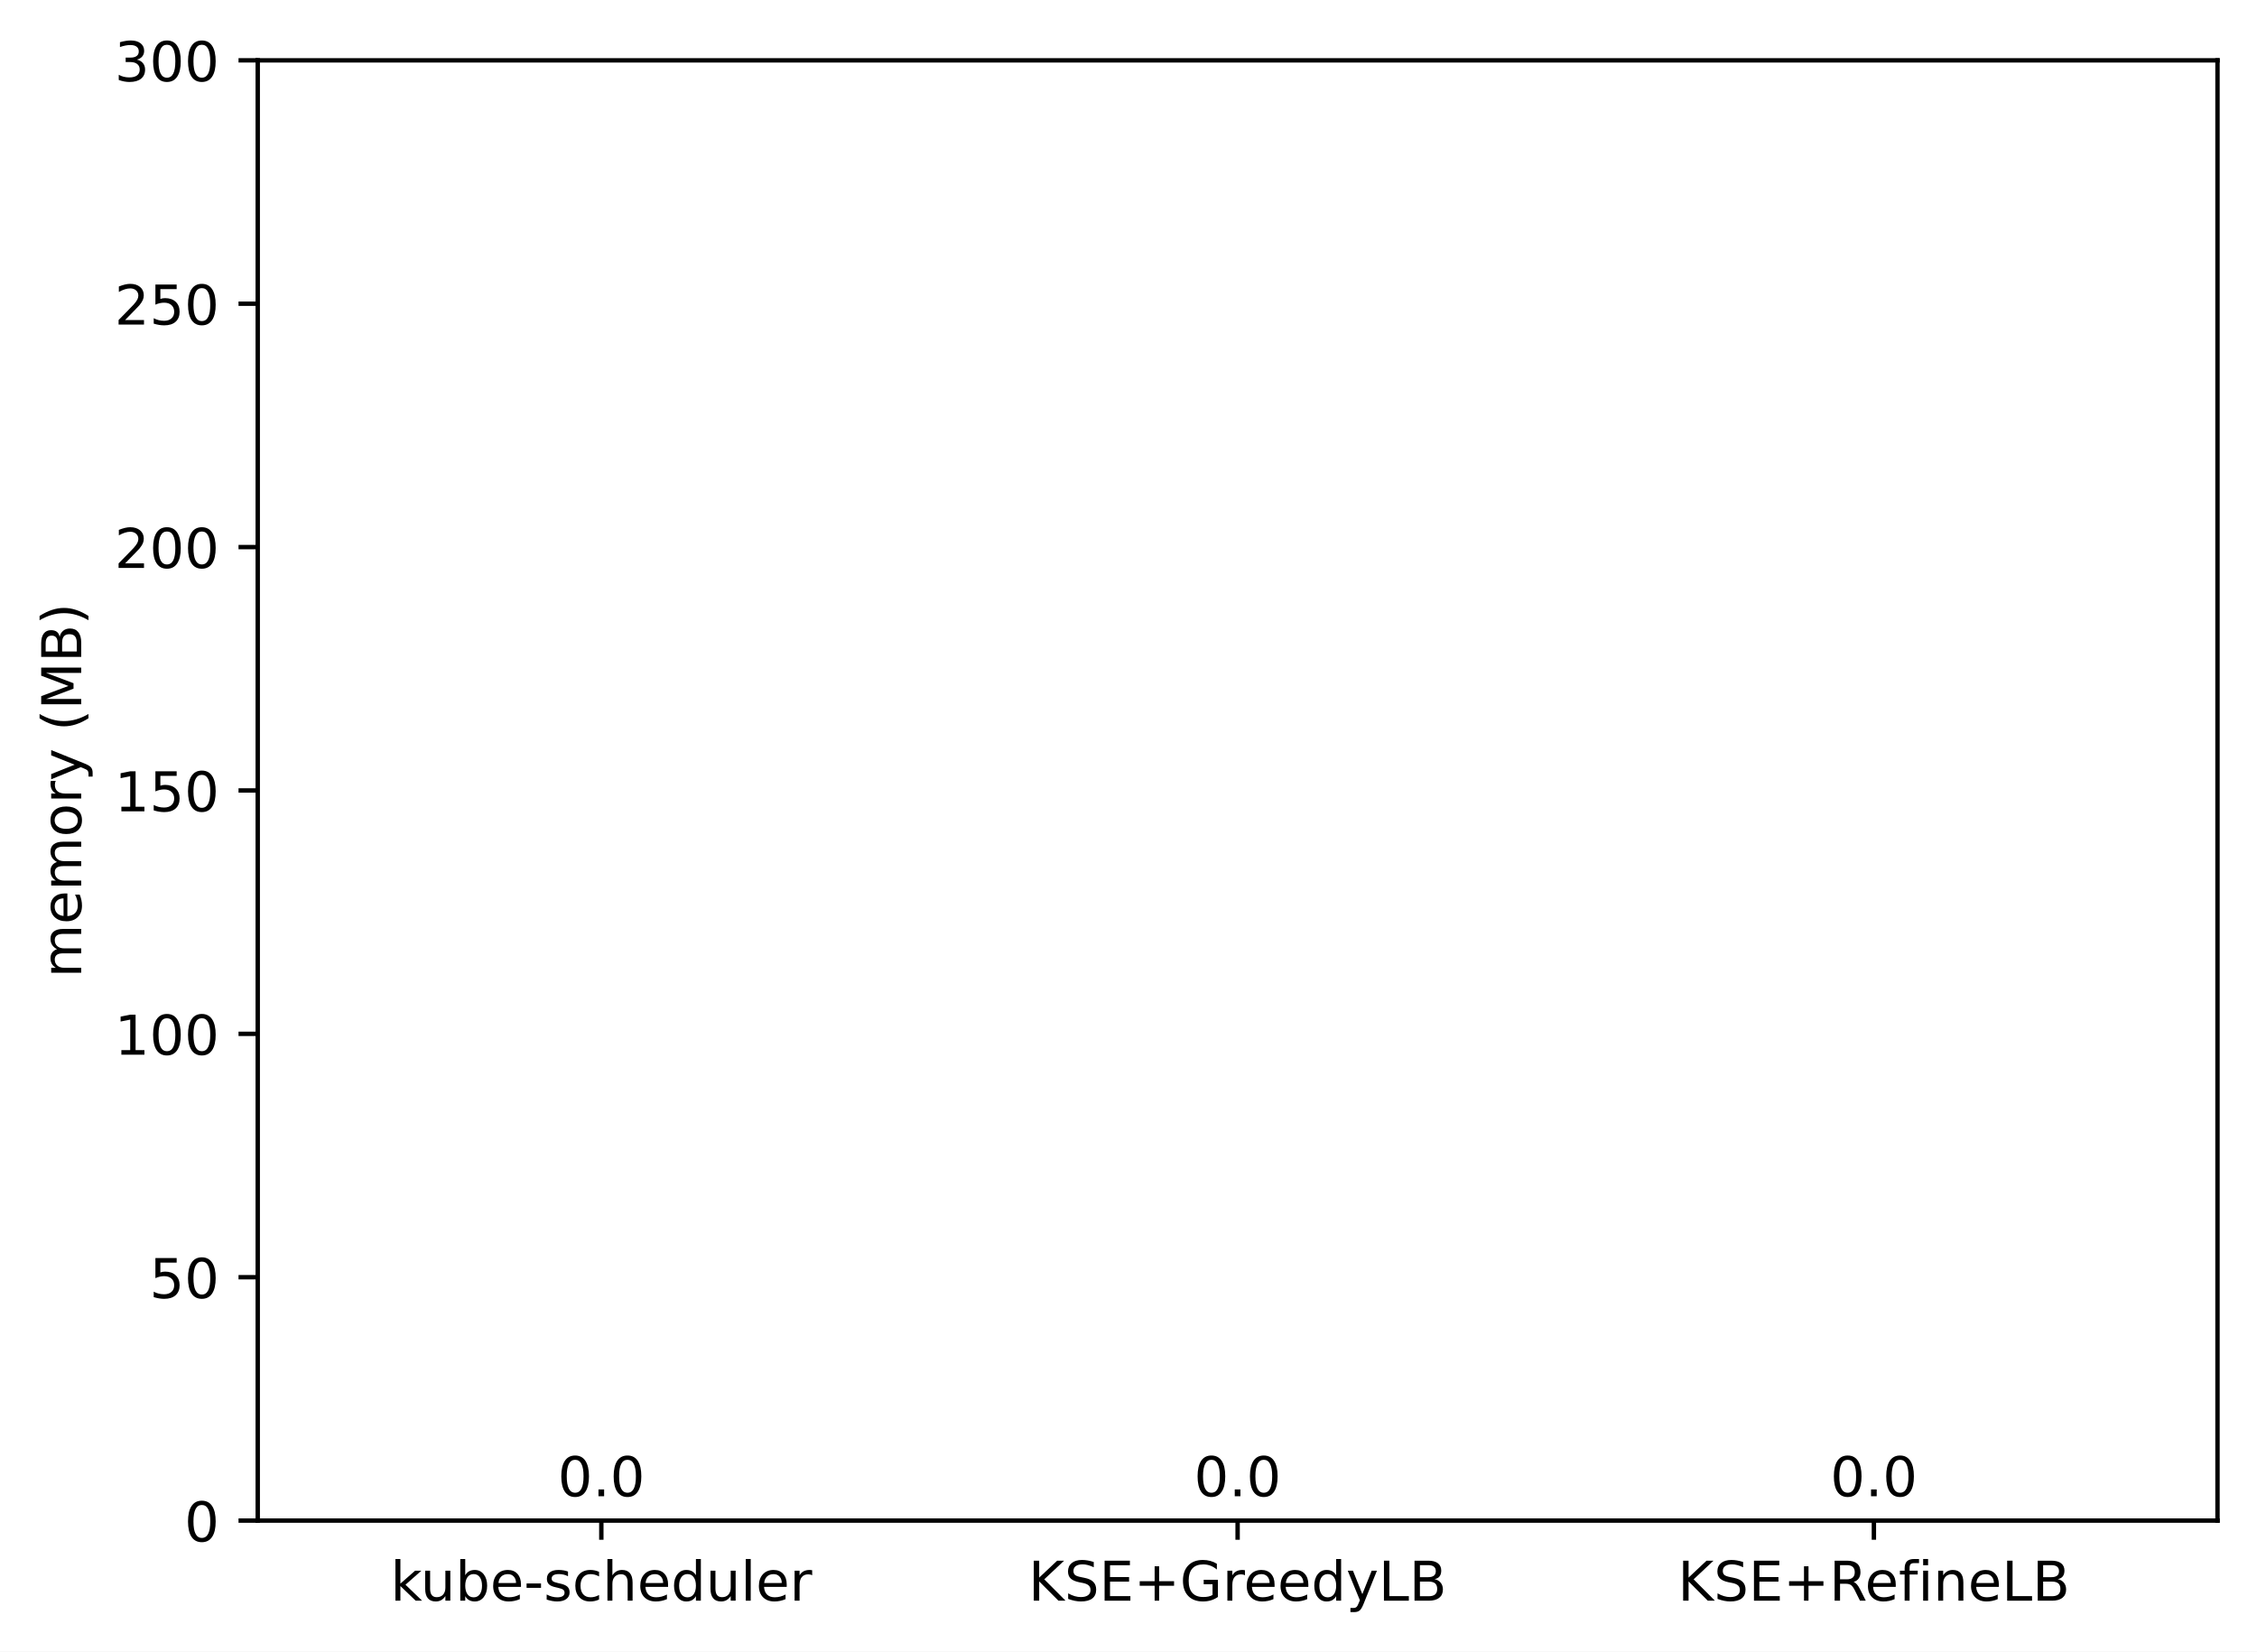
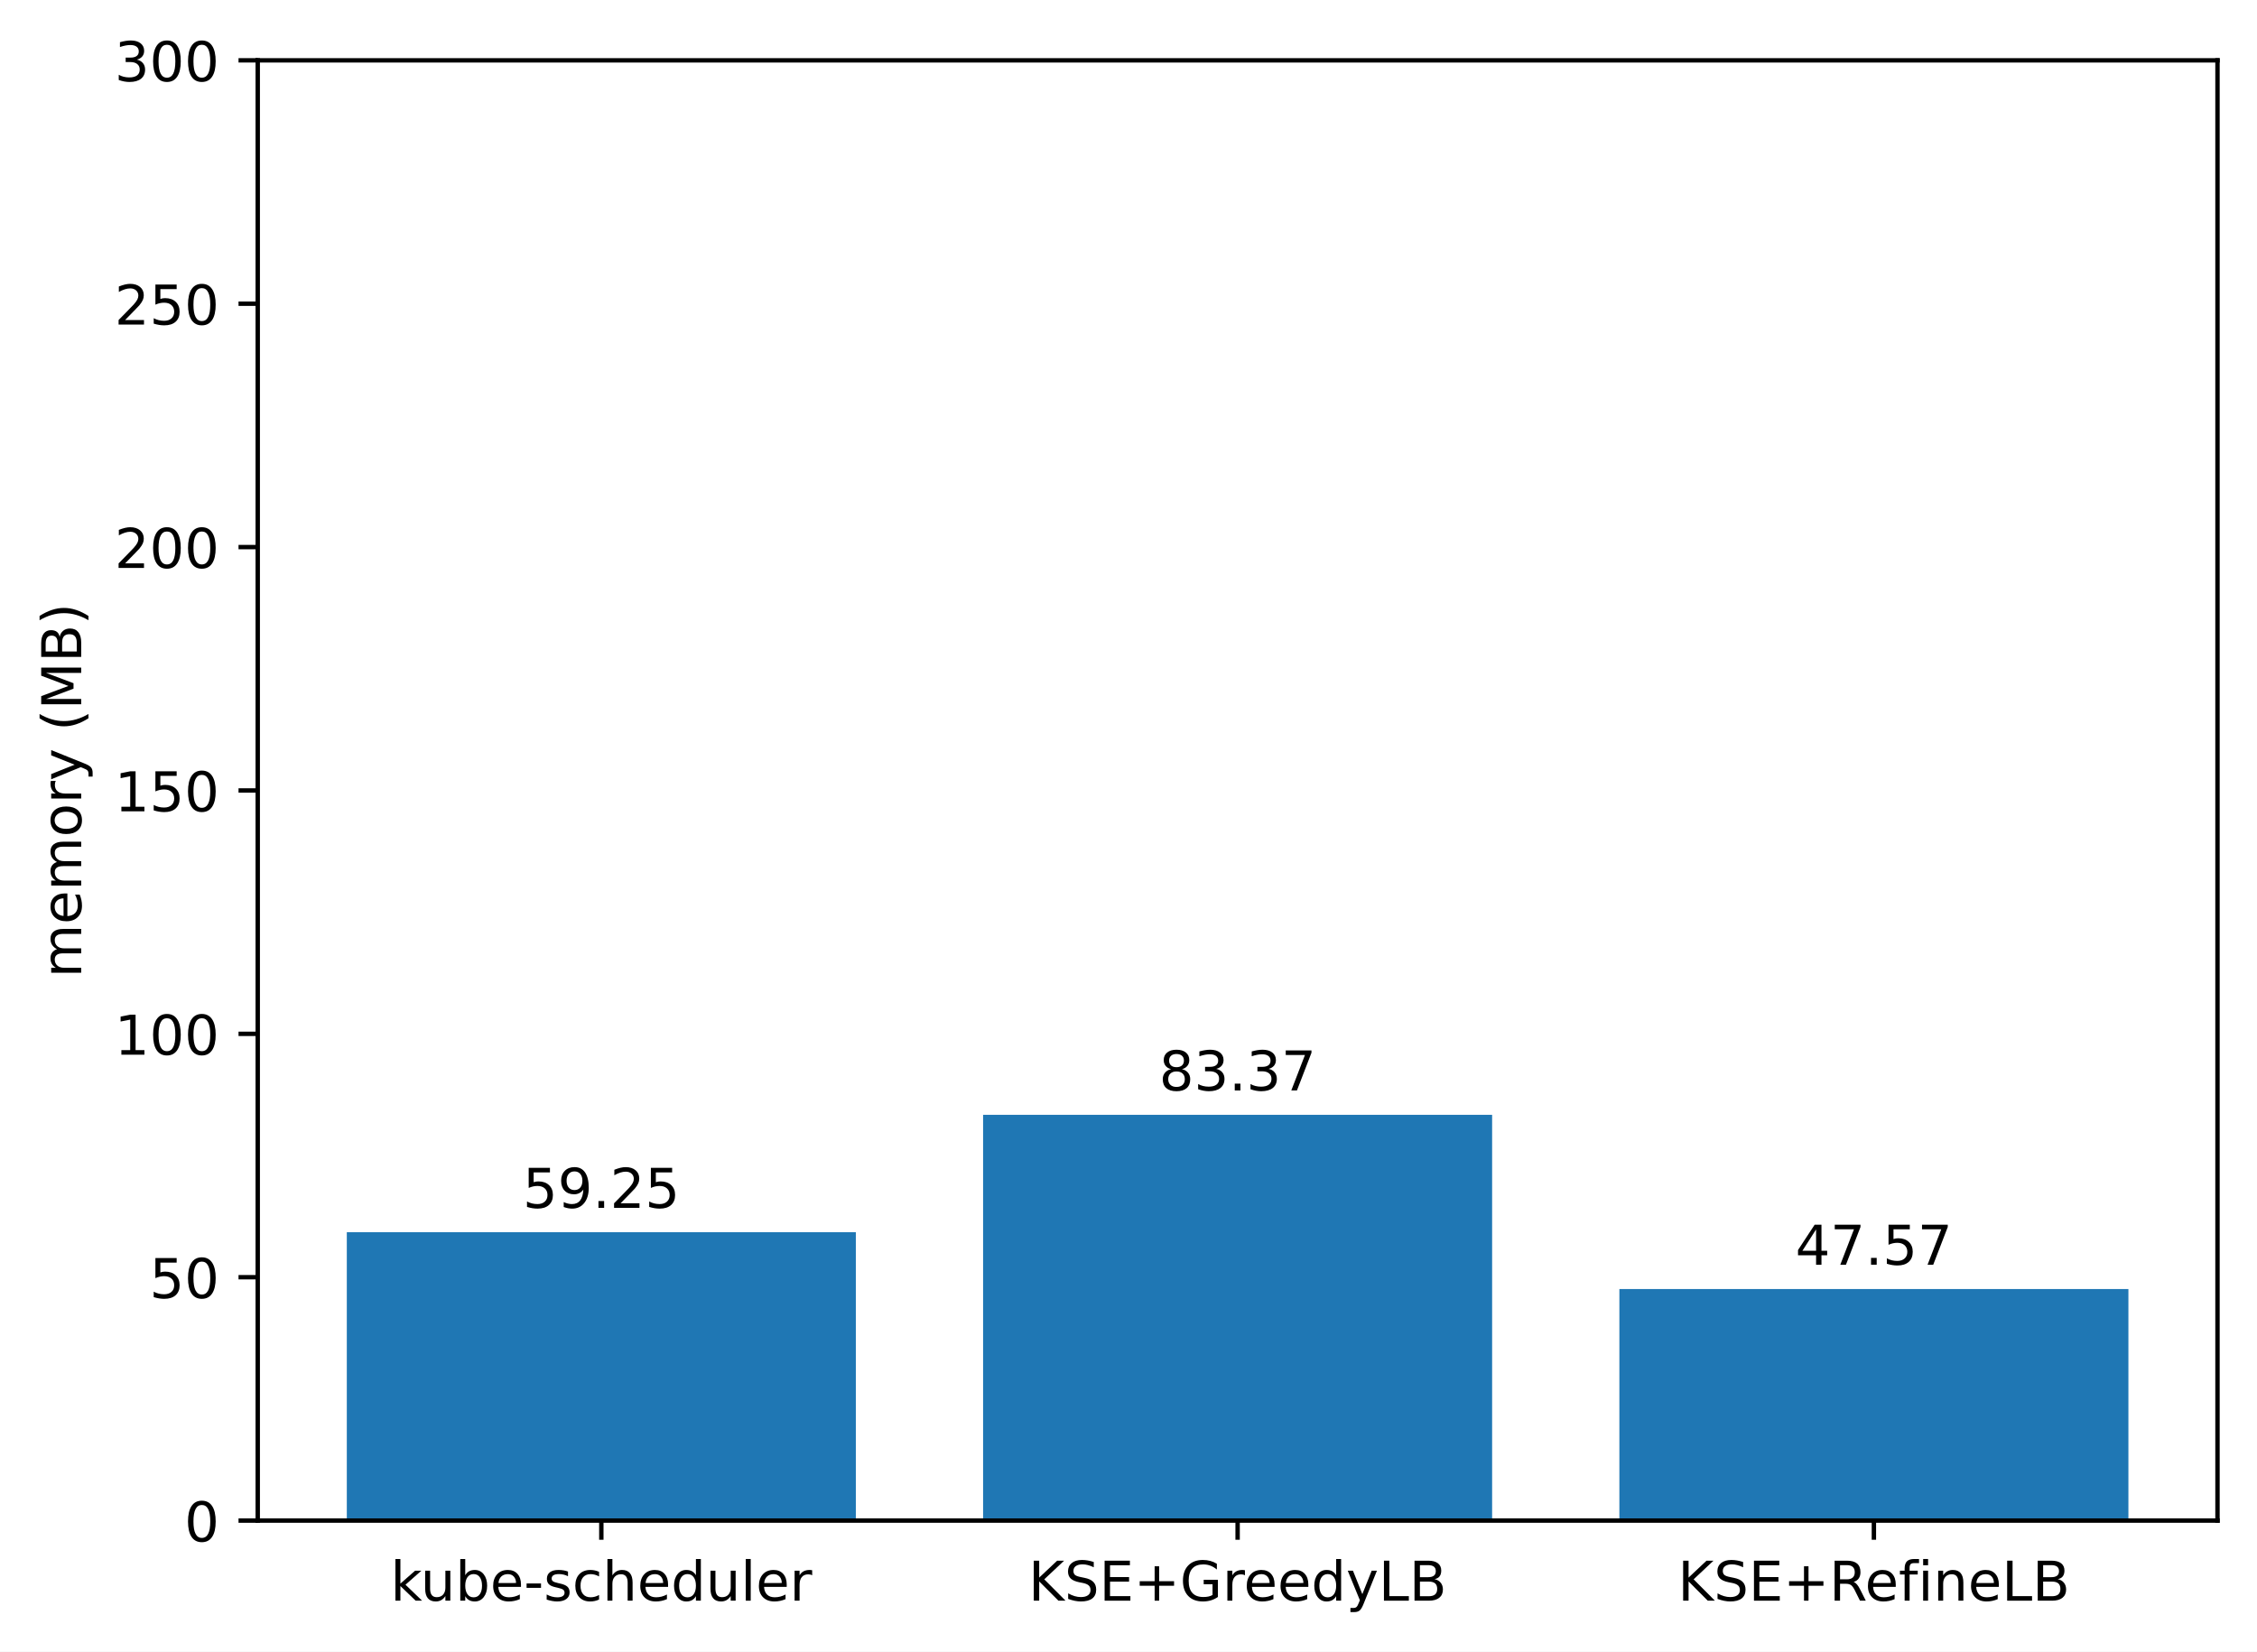
<svg xmlns="http://www.w3.org/2000/svg" xmlns:xlink="http://www.w3.org/1999/xlink" width="411.286pt" height="300.989pt" viewBox="0 0 411.286 300.989" version="1.1">
  <defs>
    <style type="text/css">*{stroke-linejoin: round; stroke-linecap: butt}</style>
  </defs>
  <g id="figure_1">
    <g id="patch_1">
      <path d="M 0 300.989  L 411.286 300.989  L 411.286 0  L 0 0  z " style="fill: #ffffff" />
    </g>
    <g id="axes_1">
      <g id="patch_2">
        <path d="M 46.966 277.111  L 404.086 277.111  L 404.086 10.999  L 46.966 10.999  z " style="fill: #ffffff" />
      </g>
      <g id="patch_3">
-         <path d="M 63.198 277.111  L 155.957 277.111  L 155.957 277.111  L 63.198 277.111  z " clip-path="url(#pce9b75d0c8)" style="fill: #1f77b4" />
+         <path d="M 63.198 277.111  L 155.957 277.111  L 155.957 224.554  L 63.198 224.554  z " clip-path="url(#p495f903f90)" style="fill: #1f77b4" />
      </g>
      <g id="patch_4">
-         <path d="M 179.146 277.111  L 271.905 277.111  L 271.905 277.111  L 179.146 277.111  z " clip-path="url(#pce9b75d0c8)" style="fill: #1f77b4" />
+         <path d="M 179.146 277.111  L 271.905 277.111  L 271.905 203.159  L 179.146 203.159  z " clip-path="url(#p495f903f90)" style="fill: #1f77b4" />
      </g>
      <g id="patch_5">
-         <path d="M 295.094 277.111  L 387.853 277.111  L 387.853 277.111  L 295.094 277.111  z " clip-path="url(#pce9b75d0c8)" style="fill: #1f77b4" />
+         <path d="M 295.094 277.111  L 387.853 277.111  L 387.853 234.915  L 295.094 234.915  z " clip-path="url(#p495f903f90)" style="fill: #1f77b4" />
      </g>
      <g id="matplotlib.axis_1">
        <g id="xtick_1">
          <g id="line2d_1">
            <defs>
-               <path id="mf388009a8a" d="M 0 0  L 0 3.5  " style="stroke: #000000; stroke-width: 0.8" />
+               <path id="mb87dab5b70" d="M 0 0  L 0 3.5  " style="stroke: #000000; stroke-width: 0.8" />
            </defs>
            <g>
-               <use xlink:href="#mf388009a8a" x="109.578" y="277.111" style="stroke: #000000; stroke-width: 0.8" />
+               <use xlink:href="#mb87dab5b70" x="109.578" y="277.111" style="stroke: #000000; stroke-width: 0.8" />
            </g>
          </g>
          <g id="text_1">
            <g transform="translate(71.15179 291.7097)scale(0.1 -0.1)">
              <defs>
                <path id="DejaVuSans-6b" d="M 581 4863  L 1159 4863  L 1159 1991  L 2875 3500  L 3609 3500  L 1753 1863  L 3688 0  L 2938 0  L 1159 1709  L 1159 0  L 581 0  L 581 4863  z " transform="scale(0.015625)" />
                <path id="DejaVuSans-75" d="M 544 1381  L 544 3500  L 1119 3500  L 1119 1403  Q 1119 906 1312 657  Q 1506 409 1894 409  Q 2359 409 2629 706  Q 2900 1003 2900 1516  L 2900 3500  L 3475 3500  L 3475 0  L 2900 0  L 2900 538  Q 2691 219 2414 64  Q 2138 -91 1772 -91  Q 1169 -91 856 284  Q 544 659 544 1381  z M 1991 3584  L 1991 3584  z " transform="scale(0.015625)" />
                <path id="DejaVuSans-62" d="M 3116 1747  Q 3116 2381 2855 2742  Q 2594 3103 2138 3103  Q 1681 3103 1420 2742  Q 1159 2381 1159 1747  Q 1159 1113 1420 752  Q 1681 391 2138 391  Q 2594 391 2855 752  Q 3116 1113 3116 1747  z M 1159 2969  Q 1341 3281 1617 3432  Q 1894 3584 2278 3584  Q 2916 3584 3314 3078  Q 3713 2572 3713 1747  Q 3713 922 3314 415  Q 2916 -91 2278 -91  Q 1894 -91 1617 61  Q 1341 213 1159 525  L 1159 0  L 581 0  L 581 4863  L 1159 4863  L 1159 2969  z " transform="scale(0.015625)" />
                <path id="DejaVuSans-65" d="M 3597 1894  L 3597 1613  L 953 1613  Q 991 1019 1311 708  Q 1631 397 2203 397  Q 2534 397 2845 478  Q 3156 559 3463 722  L 3463 178  Q 3153 47 2828 -22  Q 2503 -91 2169 -91  Q 1331 -91 842 396  Q 353 884 353 1716  Q 353 2575 817 3079  Q 1281 3584 2069 3584  Q 2775 3584 3186 3129  Q 3597 2675 3597 1894  z M 3022 2063  Q 3016 2534 2758 2815  Q 2500 3097 2075 3097  Q 1594 3097 1305 2825  Q 1016 2553 972 2059  L 3022 2063  z " transform="scale(0.015625)" />
                <path id="DejaVuSans-2d" d="M 313 2009  L 1997 2009  L 1997 1497  L 313 1497  L 313 2009  z " transform="scale(0.015625)" />
                <path id="DejaVuSans-73" d="M 2834 3397  L 2834 2853  Q 2591 2978 2328 3040  Q 2066 3103 1784 3103  Q 1356 3103 1142 2972  Q 928 2841 928 2578  Q 928 2378 1081 2264  Q 1234 2150 1697 2047  L 1894 2003  Q 2506 1872 2764 1633  Q 3022 1394 3022 966  Q 3022 478 2636 193  Q 2250 -91 1575 -91  Q 1294 -91 989 -36  Q 684 19 347 128  L 347 722  Q 666 556 975 473  Q 1284 391 1588 391  Q 1994 391 2212 530  Q 2431 669 2431 922  Q 2431 1156 2273 1281  Q 2116 1406 1581 1522  L 1381 1569  Q 847 1681 609 1914  Q 372 2147 372 2553  Q 372 3047 722 3315  Q 1072 3584 1716 3584  Q 2034 3584 2315 3537  Q 2597 3491 2834 3397  z " transform="scale(0.015625)" />
                <path id="DejaVuSans-63" d="M 3122 3366  L 3122 2828  Q 2878 2963 2633 3030  Q 2388 3097 2138 3097  Q 1578 3097 1268 2742  Q 959 2388 959 1747  Q 959 1106 1268 751  Q 1578 397 2138 397  Q 2388 397 2633 464  Q 2878 531 3122 666  L 3122 134  Q 2881 22 2623 -34  Q 2366 -91 2075 -91  Q 1284 -91 818 406  Q 353 903 353 1747  Q 353 2603 823 3093  Q 1294 3584 2113 3584  Q 2378 3584 2631 3529  Q 2884 3475 3122 3366  z " transform="scale(0.015625)" />
                <path id="DejaVuSans-68" d="M 3513 2113  L 3513 0  L 2938 0  L 2938 2094  Q 2938 2591 2744 2837  Q 2550 3084 2163 3084  Q 1697 3084 1428 2787  Q 1159 2491 1159 1978  L 1159 0  L 581 0  L 581 4863  L 1159 4863  L 1159 2956  Q 1366 3272 1645 3428  Q 1925 3584 2291 3584  Q 2894 3584 3203 3211  Q 3513 2838 3513 2113  z " transform="scale(0.015625)" />
                <path id="DejaVuSans-64" d="M 2906 2969  L 2906 4863  L 3481 4863  L 3481 0  L 2906 0  L 2906 525  Q 2725 213 2448 61  Q 2172 -91 1784 -91  Q 1150 -91 751 415  Q 353 922 353 1747  Q 353 2572 751 3078  Q 1150 3584 1784 3584  Q 2172 3584 2448 3432  Q 2725 3281 2906 2969  z M 947 1747  Q 947 1113 1208 752  Q 1469 391 1925 391  Q 2381 391 2643 752  Q 2906 1113 2906 1747  Q 2906 2381 2643 2742  Q 2381 3103 1925 3103  Q 1469 3103 1208 2742  Q 947 2381 947 1747  z " transform="scale(0.015625)" />
                <path id="DejaVuSans-6c" d="M 603 4863  L 1178 4863  L 1178 0  L 603 0  L 603 4863  z " transform="scale(0.015625)" />
                <path id="DejaVuSans-72" d="M 2631 2963  Q 2534 3019 2420 3045  Q 2306 3072 2169 3072  Q 1681 3072 1420 2755  Q 1159 2438 1159 1844  L 1159 0  L 581 0  L 581 3500  L 1159 3500  L 1159 2956  Q 1341 3275 1631 3429  Q 1922 3584 2338 3584  Q 2397 3584 2469 3576  Q 2541 3569 2628 3553  L 2631 2963  z " transform="scale(0.015625)" />
              </defs>
              <use xlink:href="#DejaVuSans-6b" />
              <use xlink:href="#DejaVuSans-75" x="54.785" />
              <use xlink:href="#DejaVuSans-62" x="118.164" />
              <use xlink:href="#DejaVuSans-65" x="181.641" />
              <use xlink:href="#DejaVuSans-2d" x="243.164" />
              <use xlink:href="#DejaVuSans-73" x="279.248" />
              <use xlink:href="#DejaVuSans-63" x="331.348" />
              <use xlink:href="#DejaVuSans-68" x="386.328" />
              <use xlink:href="#DejaVuSans-65" x="449.707" />
              <use xlink:href="#DejaVuSans-64" x="511.23" />
              <use xlink:href="#DejaVuSans-75" x="574.707" />
              <use xlink:href="#DejaVuSans-6c" x="638.086" />
              <use xlink:href="#DejaVuSans-65" x="665.869" />
              <use xlink:href="#DejaVuSans-72" x="727.393" />
            </g>
          </g>
        </g>
        <g id="xtick_2">
          <g id="line2d_2">
            <g>
-               <use xlink:href="#mf388009a8a" x="225.526" y="277.111" style="stroke: #000000; stroke-width: 0.8" />
+               <use xlink:href="#mb87dab5b70" x="225.526" y="277.111" style="stroke: #000000; stroke-width: 0.8" />
            </g>
          </g>
          <g id="text_2">
            <g transform="translate(187.403 291.7097)scale(0.1 -0.1)">
              <defs>
                <path id="DejaVuSans-4b" d="M 628 4666  L 1259 4666  L 1259 2694  L 3353 4666  L 4166 4666  L 1850 2491  L 4331 0  L 3500 0  L 1259 2247  L 1259 0  L 628 0  L 628 4666  z " transform="scale(0.015625)" />
                <path id="DejaVuSans-53" d="M 3425 4513  L 3425 3897  Q 3066 4069 2747 4153  Q 2428 4238 2131 4238  Q 1616 4238 1336 4038  Q 1056 3838 1056 3469  Q 1056 3159 1242 3001  Q 1428 2844 1947 2747  L 2328 2669  Q 3034 2534 3370 2195  Q 3706 1856 3706 1288  Q 3706 609 3251 259  Q 2797 -91 1919 -91  Q 1588 -91 1214 -16  Q 841 59 441 206  L 441 856  Q 825 641 1194 531  Q 1563 422 1919 422  Q 2459 422 2753 634  Q 3047 847 3047 1241  Q 3047 1584 2836 1778  Q 2625 1972 2144 2069  L 1759 2144  Q 1053 2284 737 2584  Q 422 2884 422 3419  Q 422 4038 858 4394  Q 1294 4750 2059 4750  Q 2388 4750 2728 4690  Q 3069 4631 3425 4513  z " transform="scale(0.015625)" />
                <path id="DejaVuSans-45" d="M 628 4666  L 3578 4666  L 3578 4134  L 1259 4134  L 1259 2753  L 3481 2753  L 3481 2222  L 1259 2222  L 1259 531  L 3634 531  L 3634 0  L 628 0  L 628 4666  z " transform="scale(0.015625)" />
                <path id="DejaVuSans-2b" d="M 2944 4013  L 2944 2272  L 4684 2272  L 4684 1741  L 2944 1741  L 2944 0  L 2419 0  L 2419 1741  L 678 1741  L 678 2272  L 2419 2272  L 2419 4013  L 2944 4013  z " transform="scale(0.015625)" />
                <path id="DejaVuSans-47" d="M 3809 666  L 3809 1919  L 2778 1919  L 2778 2438  L 4434 2438  L 4434 434  Q 4069 175 3628 42  Q 3188 -91 2688 -91  Q 1594 -91 976 548  Q 359 1188 359 2328  Q 359 3472 976 4111  Q 1594 4750 2688 4750  Q 3144 4750 3555 4637  Q 3966 4525 4313 4306  L 4313 3634  Q 3963 3931 3569 4081  Q 3175 4231 2741 4231  Q 1884 4231 1454 3753  Q 1025 3275 1025 2328  Q 1025 1384 1454 906  Q 1884 428 2741 428  Q 3075 428 3337 486  Q 3600 544 3809 666  z " transform="scale(0.015625)" />
                <path id="DejaVuSans-79" d="M 2059 -325  Q 1816 -950 1584 -1140  Q 1353 -1331 966 -1331  L 506 -1331  L 506 -850  L 844 -850  Q 1081 -850 1212 -737  Q 1344 -625 1503 -206  L 1606 56  L 191 3500  L 800 3500  L 1894 763  L 2988 3500  L 3597 3500  L 2059 -325  z " transform="scale(0.015625)" />
                <path id="DejaVuSans-4c" d="M 628 4666  L 1259 4666  L 1259 531  L 3531 531  L 3531 0  L 628 0  L 628 4666  z " transform="scale(0.015625)" />
                <path id="DejaVuSans-42" d="M 1259 2228  L 1259 519  L 2272 519  Q 2781 519 3026 730  Q 3272 941 3272 1375  Q 3272 1813 3026 2020  Q 2781 2228 2272 2228  L 1259 2228  z M 1259 4147  L 1259 2741  L 2194 2741  Q 2656 2741 2882 2914  Q 3109 3088 3109 3444  Q 3109 3797 2882 3972  Q 2656 4147 2194 4147  L 1259 4147  z M 628 4666  L 2241 4666  Q 2963 4666 3353 4366  Q 3744 4066 3744 3513  Q 3744 3084 3544 2831  Q 3344 2578 2956 2516  Q 3422 2416 3680 2098  Q 3938 1781 3938 1306  Q 3938 681 3513 340  Q 3088 0 2303 0  L 628 0  L 628 4666  z " transform="scale(0.015625)" />
              </defs>
              <use xlink:href="#DejaVuSans-4b" />
              <use xlink:href="#DejaVuSans-53" x="65.576" />
              <use xlink:href="#DejaVuSans-45" x="129.053" />
              <use xlink:href="#DejaVuSans-2b" x="192.236" />
              <use xlink:href="#DejaVuSans-47" x="276.025" />
              <use xlink:href="#DejaVuSans-72" x="353.516" />
              <use xlink:href="#DejaVuSans-65" x="392.379" />
              <use xlink:href="#DejaVuSans-65" x="453.902" />
              <use xlink:href="#DejaVuSans-64" x="515.426" />
              <use xlink:href="#DejaVuSans-79" x="578.902" />
              <use xlink:href="#DejaVuSans-4c" x="638.082" />
              <use xlink:href="#DejaVuSans-42" x="693.795" />
            </g>
          </g>
        </g>
        <g id="xtick_3">
          <g id="line2d_3">
            <g>
-               <use xlink:href="#mf388009a8a" x="341.474" y="277.111" style="stroke: #000000; stroke-width: 0.8" />
+               <use xlink:href="#mb87dab5b70" x="341.474" y="277.111" style="stroke: #000000; stroke-width: 0.8" />
            </g>
          </g>
          <g id="text_3">
            <g transform="translate(305.7346 291.7097)scale(0.1 -0.1)">
              <defs>
                <path id="DejaVuSans-52" d="M 2841 2188  Q 3044 2119 3236 1894  Q 3428 1669 3622 1275  L 4263 0  L 3584 0  L 2988 1197  Q 2756 1666 2539 1819  Q 2322 1972 1947 1972  L 1259 1972  L 1259 0  L 628 0  L 628 4666  L 2053 4666  Q 2853 4666 3247 4331  Q 3641 3997 3641 3322  Q 3641 2881 3436 2590  Q 3231 2300 2841 2188  z M 1259 4147  L 1259 2491  L 2053 2491  Q 2509 2491 2742 2702  Q 2975 2913 2975 3322  Q 2975 3731 2742 3939  Q 2509 4147 2053 4147  L 1259 4147  z " transform="scale(0.015625)" />
                <path id="DejaVuSans-66" d="M 2375 4863  L 2375 4384  L 1825 4384  Q 1516 4384 1395 4259  Q 1275 4134 1275 3809  L 1275 3500  L 2222 3500  L 2222 3053  L 1275 3053  L 1275 0  L 697 0  L 697 3053  L 147 3053  L 147 3500  L 697 3500  L 697 3744  Q 697 4328 969 4595  Q 1241 4863 1831 4863  L 2375 4863  z " transform="scale(0.015625)" />
                <path id="DejaVuSans-69" d="M 603 3500  L 1178 3500  L 1178 0  L 603 0  L 603 3500  z M 603 4863  L 1178 4863  L 1178 4134  L 603 4134  L 603 4863  z " transform="scale(0.015625)" />
                <path id="DejaVuSans-6e" d="M 3513 2113  L 3513 0  L 2938 0  L 2938 2094  Q 2938 2591 2744 2837  Q 2550 3084 2163 3084  Q 1697 3084 1428 2787  Q 1159 2491 1159 1978  L 1159 0  L 581 0  L 581 3500  L 1159 3500  L 1159 2956  Q 1366 3272 1645 3428  Q 1925 3584 2291 3584  Q 2894 3584 3203 3211  Q 3513 2838 3513 2113  z " transform="scale(0.015625)" />
              </defs>
              <use xlink:href="#DejaVuSans-4b" />
              <use xlink:href="#DejaVuSans-53" x="65.576" />
              <use xlink:href="#DejaVuSans-45" x="129.053" />
              <use xlink:href="#DejaVuSans-2b" x="192.236" />
              <use xlink:href="#DejaVuSans-52" x="276.025" />
              <use xlink:href="#DejaVuSans-65" x="341.008" />
              <use xlink:href="#DejaVuSans-66" x="402.531" />
              <use xlink:href="#DejaVuSans-69" x="437.736" />
              <use xlink:href="#DejaVuSans-6e" x="465.52" />
              <use xlink:href="#DejaVuSans-65" x="528.898" />
              <use xlink:href="#DejaVuSans-4c" x="590.422" />
              <use xlink:href="#DejaVuSans-42" x="646.135" />
            </g>
          </g>
        </g>
      </g>
      <g id="matplotlib.axis_2">
        <g id="ytick_1">
          <g id="line2d_4">
            <defs>
-               <path id="mded7e72247" d="M 0 0  L -3.5 0  " style="stroke: #000000; stroke-width: 0.8" />
+               <path id="m93a475f301" d="M 0 0  L -3.5 0  " style="stroke: #000000; stroke-width: 0.8" />
            </defs>
            <g>
-               <use xlink:href="#mded7e72247" x="46.966" y="277.111" style="stroke: #000000; stroke-width: 0.8" />
+               <use xlink:href="#m93a475f301" x="46.966" y="277.111" style="stroke: #000000; stroke-width: 0.8" />
            </g>
          </g>
          <g id="text_4">
            <g transform="translate(33.60312 280.9104)scale(0.1 -0.1)">
              <defs>
                <path id="DejaVuSans-30" d="M 2034 4250  Q 1547 4250 1301 3770  Q 1056 3291 1056 2328  Q 1056 1369 1301 889  Q 1547 409 2034 409  Q 2525 409 2770 889  Q 3016 1369 3016 2328  Q 3016 3291 2770 3770  Q 2525 4250 2034 4250  z M 2034 4750  Q 2819 4750 3233 4129  Q 3647 3509 3647 2328  Q 3647 1150 3233 529  Q 2819 -91 2034 -91  Q 1250 -91 836 529  Q 422 1150 422 2328  Q 422 3509 836 4129  Q 1250 4750 2034 4750  z " transform="scale(0.015625)" />
              </defs>
              <use xlink:href="#DejaVuSans-30" />
            </g>
          </g>
        </g>
        <g id="ytick_2">
          <g id="line2d_5">
            <g>
-               <use xlink:href="#mded7e72247" x="46.966" y="232.759" style="stroke: #000000; stroke-width: 0.8" />
+               <use xlink:href="#m93a475f301" x="46.966" y="232.759" style="stroke: #000000; stroke-width: 0.8" />
            </g>
          </g>
          <g id="text_5">
            <g transform="translate(27.24063 236.5584)scale(0.1 -0.1)">
              <defs>
                <path id="DejaVuSans-35" d="M 691 4666  L 3169 4666  L 3169 4134  L 1269 4134  L 1269 2991  Q 1406 3038 1543 3061  Q 1681 3084 1819 3084  Q 2600 3084 3056 2656  Q 3513 2228 3513 1497  Q 3513 744 3044 326  Q 2575 -91 1722 -91  Q 1428 -91 1123 -41  Q 819 9 494 109  L 494 744  Q 775 591 1075 516  Q 1375 441 1709 441  Q 2250 441 2565 725  Q 2881 1009 2881 1497  Q 2881 1984 2565 2268  Q 2250 2553 1709 2553  Q 1456 2553 1204 2497  Q 953 2441 691 2322  L 691 4666  z " transform="scale(0.015625)" />
              </defs>
              <use xlink:href="#DejaVuSans-35" />
              <use xlink:href="#DejaVuSans-30" x="63.623" />
            </g>
          </g>
        </g>
        <g id="ytick_3">
          <g id="line2d_6">
            <g>
-               <use xlink:href="#mded7e72247" x="46.966" y="188.407" style="stroke: #000000; stroke-width: 0.8" />
+               <use xlink:href="#m93a475f301" x="46.966" y="188.407" style="stroke: #000000; stroke-width: 0.8" />
            </g>
          </g>
          <g id="text_6">
            <g transform="translate(20.87813 192.2064)scale(0.1 -0.1)">
              <defs>
                <path id="DejaVuSans-31" d="M 794 531  L 1825 531  L 1825 4091  L 703 3866  L 703 4441  L 1819 4666  L 2450 4666  L 2450 531  L 3481 531  L 3481 0  L 794 0  L 794 531  z " transform="scale(0.015625)" />
              </defs>
              <use xlink:href="#DejaVuSans-31" />
              <use xlink:href="#DejaVuSans-30" x="63.623" />
              <use xlink:href="#DejaVuSans-30" x="127.246" />
            </g>
          </g>
        </g>
        <g id="ytick_4">
          <g id="line2d_7">
            <g>
-               <use xlink:href="#mded7e72247" x="46.966" y="144.055" style="stroke: #000000; stroke-width: 0.8" />
+               <use xlink:href="#m93a475f301" x="46.966" y="144.055" style="stroke: #000000; stroke-width: 0.8" />
            </g>
          </g>
          <g id="text_7">
            <g transform="translate(20.87813 147.8544)scale(0.1 -0.1)">
              <use xlink:href="#DejaVuSans-31" />
              <use xlink:href="#DejaVuSans-35" x="63.623" />
              <use xlink:href="#DejaVuSans-30" x="127.246" />
            </g>
          </g>
        </g>
        <g id="ytick_5">
          <g id="line2d_8">
            <g>
-               <use xlink:href="#mded7e72247" x="46.966" y="99.703" style="stroke: #000000; stroke-width: 0.8" />
+               <use xlink:href="#m93a475f301" x="46.966" y="99.703" style="stroke: #000000; stroke-width: 0.8" />
            </g>
          </g>
          <g id="text_8">
            <g transform="translate(20.87813 103.5024)scale(0.1 -0.1)">
              <defs>
                <path id="DejaVuSans-32" d="M 1228 531  L 3431 531  L 3431 0  L 469 0  L 469 531  Q 828 903 1448 1529  Q 2069 2156 2228 2338  Q 2531 2678 2651 2914  Q 2772 3150 2772 3378  Q 2772 3750 2511 3984  Q 2250 4219 1831 4219  Q 1534 4219 1204 4116  Q 875 4013 500 3803  L 500 4441  Q 881 4594 1212 4672  Q 1544 4750 1819 4750  Q 2544 4750 2975 4387  Q 3406 4025 3406 3419  Q 3406 3131 3298 2873  Q 3191 2616 2906 2266  Q 2828 2175 2409 1742  Q 1991 1309 1228 531  z " transform="scale(0.015625)" />
              </defs>
              <use xlink:href="#DejaVuSans-32" />
              <use xlink:href="#DejaVuSans-30" x="63.623" />
              <use xlink:href="#DejaVuSans-30" x="127.246" />
            </g>
          </g>
        </g>
        <g id="ytick_6">
          <g id="line2d_9">
            <g>
-               <use xlink:href="#mded7e72247" x="46.966" y="55.351" style="stroke: #000000; stroke-width: 0.8" />
+               <use xlink:href="#m93a475f301" x="46.966" y="55.351" style="stroke: #000000; stroke-width: 0.8" />
            </g>
          </g>
          <g id="text_9">
            <g transform="translate(20.87813 59.15044)scale(0.1 -0.1)">
              <use xlink:href="#DejaVuSans-32" />
              <use xlink:href="#DejaVuSans-35" x="63.623" />
              <use xlink:href="#DejaVuSans-30" x="127.246" />
            </g>
          </g>
        </g>
        <g id="ytick_7">
          <g id="line2d_10">
            <g>
-               <use xlink:href="#mded7e72247" x="46.966" y="10.999" style="stroke: #000000; stroke-width: 0.8" />
+               <use xlink:href="#m93a475f301" x="46.966" y="10.999" style="stroke: #000000; stroke-width: 0.8" />
            </g>
          </g>
          <g id="text_10">
            <g transform="translate(20.87813 14.79844)scale(0.1 -0.1)">
              <defs>
                <path id="DejaVuSans-33" d="M 2597 2516  Q 3050 2419 3304 2112  Q 3559 1806 3559 1356  Q 3559 666 3084 287  Q 2609 -91 1734 -91  Q 1441 -91 1130 -33  Q 819 25 488 141  L 488 750  Q 750 597 1062 519  Q 1375 441 1716 441  Q 2309 441 2620 675  Q 2931 909 2931 1356  Q 2931 1769 2642 2001  Q 2353 2234 1838 2234  L 1294 2234  L 1294 2753  L 1863 2753  Q 2328 2753 2575 2939  Q 2822 3125 2822 3475  Q 2822 3834 2567 4026  Q 2313 4219 1838 4219  Q 1578 4219 1281 4162  Q 984 4106 628 3988  L 628 4550  Q 988 4650 1302 4700  Q 1616 4750 1894 4750  Q 2613 4750 3031 4423  Q 3450 4097 3450 3541  Q 3450 3153 3228 2886  Q 3006 2619 2597 2516  z " transform="scale(0.015625)" />
              </defs>
              <use xlink:href="#DejaVuSans-33" />
              <use xlink:href="#DejaVuSans-30" x="63.623" />
              <use xlink:href="#DejaVuSans-30" x="127.246" />
            </g>
          </g>
        </g>
        <g id="text_11">
          <g transform="translate(14.79844 178.1818)rotate(-90)scale(0.1 -0.1)">
            <defs>
              <path id="DejaVuSans-6d" d="M 3328 2828  Q 3544 3216 3844 3400  Q 4144 3584 4550 3584  Q 5097 3584 5394 3201  Q 5691 2819 5691 2113  L 5691 0  L 5113 0  L 5113 2094  Q 5113 2597 4934 2840  Q 4756 3084 4391 3084  Q 3944 3084 3684 2787  Q 3425 2491 3425 1978  L 3425 0  L 2847 0  L 2847 2094  Q 2847 2600 2669 2842  Q 2491 3084 2119 3084  Q 1678 3084 1418 2786  Q 1159 2488 1159 1978  L 1159 0  L 581 0  L 581 3500  L 1159 3500  L 1159 2956  Q 1356 3278 1631 3431  Q 1906 3584 2284 3584  Q 2666 3584 2933 3390  Q 3200 3197 3328 2828  z " transform="scale(0.015625)" />
              <path id="DejaVuSans-6f" d="M 1959 3097  Q 1497 3097 1228 2736  Q 959 2375 959 1747  Q 959 1119 1226 758  Q 1494 397 1959 397  Q 2419 397 2687 759  Q 2956 1122 2956 1747  Q 2956 2369 2687 2733  Q 2419 3097 1959 3097  z M 1959 3584  Q 2709 3584 3137 3096  Q 3566 2609 3566 1747  Q 3566 888 3137 398  Q 2709 -91 1959 -91  Q 1206 -91 779 398  Q 353 888 353 1747  Q 353 2609 779 3096  Q 1206 3584 1959 3584  z " transform="scale(0.015625)" />
              <path id="DejaVuSans-20" transform="scale(0.015625)" />
              <path id="DejaVuSans-28" d="M 1984 4856  Q 1566 4138 1362 3434  Q 1159 2731 1159 2009  Q 1159 1288 1364 580  Q 1569 -128 1984 -844  L 1484 -844  Q 1016 -109 783 600  Q 550 1309 550 2009  Q 550 2706 781 3412  Q 1013 4119 1484 4856  L 1984 4856  z " transform="scale(0.015625)" />
              <path id="DejaVuSans-4d" d="M 628 4666  L 1569 4666  L 2759 1491  L 3956 4666  L 4897 4666  L 4897 0  L 4281 0  L 4281 4097  L 3078 897  L 2444 897  L 1241 4097  L 1241 0  L 628 0  L 628 4666  z " transform="scale(0.015625)" />
              <path id="DejaVuSans-29" d="M 513 4856  L 1013 4856  Q 1481 4119 1714 3412  Q 1947 2706 1947 2009  Q 1947 1309 1714 600  Q 1481 -109 1013 -844  L 513 -844  Q 928 -128 1133 580  Q 1338 1288 1338 2009  Q 1338 2731 1133 3434  Q 928 4138 513 4856  z " transform="scale(0.015625)" />
            </defs>
            <use xlink:href="#DejaVuSans-6d" />
            <use xlink:href="#DejaVuSans-65" x="97.412" />
            <use xlink:href="#DejaVuSans-6d" x="158.936" />
            <use xlink:href="#DejaVuSans-6f" x="256.348" />
            <use xlink:href="#DejaVuSans-72" x="317.529" />
            <use xlink:href="#DejaVuSans-79" x="358.643" />
            <use xlink:href="#DejaVuSans-20" x="417.822" />
            <use xlink:href="#DejaVuSans-28" x="449.609" />
            <use xlink:href="#DejaVuSans-4d" x="488.623" />
            <use xlink:href="#DejaVuSans-42" x="574.902" />
            <use xlink:href="#DejaVuSans-29" x="643.506" />
          </g>
        </g>
      </g>
      <g id="patch_6">
        <path d="M 46.966 277.111  L 46.966 10.999  " style="fill: none; stroke: #000000; stroke-width: 0.8; stroke-linejoin: miter; stroke-linecap: square" />
      </g>
      <g id="patch_7">
        <path d="M 404.086 277.111  L 404.086 10.999  " style="fill: none; stroke: #000000; stroke-width: 0.8; stroke-linejoin: miter; stroke-linecap: square" />
      </g>
      <g id="patch_8">
        <path d="M 46.966 277.111  L 404.086 277.111  " style="fill: none; stroke: #000000; stroke-width: 0.8; stroke-linejoin: miter; stroke-linecap: square" />
      </g>
      <g id="patch_9">
        <path d="M 46.966 10.999  L 404.086 10.999  " style="fill: none; stroke: #000000; stroke-width: 0.8; stroke-linejoin: miter; stroke-linecap: square" />
      </g>
      <g id="text_12">
-         <g transform="translate(101.626 272.676)scale(0.1 -0.1)">
+         <g transform="translate(95.26351 220.1189)scale(0.1 -0.1)">
          <defs>
+             <path id="DejaVuSans-39" d="M 703 97  L 703 672  Q 941 559 1184 500  Q 1428 441 1663 441  Q 2288 441 2617 861  Q 2947 1281 2994 2138  Q 2813 1869 2534 1725  Q 2256 1581 1919 1581  Q 1219 1581 811 2004  Q 403 2428 403 3163  Q 403 3881 828 4315  Q 1253 4750 1959 4750  Q 2769 4750 3195 4129  Q 3622 3509 3622 2328  Q 3622 1225 3098 567  Q 2575 -91 1691 -91  Q 1453 -91 1209 -44  Q 966 3 703 97  z M 1959 2075  Q 2384 2075 2632 2365  Q 2881 2656 2881 3163  Q 2881 3666 2632 3958  Q 2384 4250 1959 4250  Q 1534 4250 1286 3958  Q 1038 3666 1038 3163  Q 1038 2656 1286 2365  Q 1534 2075 1959 2075  z " transform="scale(0.015625)" />
            <path id="DejaVuSans-2e" d="M 684 794  L 1344 794  L 1344 0  L 684 0  L 684 794  z " transform="scale(0.015625)" />
          </defs>
-           <use xlink:href="#DejaVuSans-30" />
-           <use xlink:href="#DejaVuSans-2e" x="63.623" />
-           <use xlink:href="#DejaVuSans-30" x="95.41" />
+           <use xlink:href="#DejaVuSans-35" />
+           <use xlink:href="#DejaVuSans-39" x="63.623" />
+           <use xlink:href="#DejaVuSans-2e" x="127.246" />
+           <use xlink:href="#DejaVuSans-32" x="159.033" />
+           <use xlink:href="#DejaVuSans-35" x="222.656" />
        </g>
      </g>
      <g id="text_13">
-         <g transform="translate(217.5741 272.676)scale(0.1 -0.1)">
-           <use xlink:href="#DejaVuSans-30" />
-           <use xlink:href="#DejaVuSans-2e" x="63.623" />
-           <use xlink:href="#DejaVuSans-30" x="95.41" />
+         <g transform="translate(211.2116 198.7235)scale(0.1 -0.1)">
+           <defs>
+             <path id="DejaVuSans-38" d="M 2034 2216  Q 1584 2216 1326 1975  Q 1069 1734 1069 1313  Q 1069 891 1326 650  Q 1584 409 2034 409  Q 2484 409 2743 651  Q 3003 894 3003 1313  Q 3003 1734 2745 1975  Q 2488 2216 2034 2216  z M 1403 2484  Q 997 2584 770 2862  Q 544 3141 544 3541  Q 544 4100 942 4425  Q 1341 4750 2034 4750  Q 2731 4750 3128 4425  Q 3525 4100 3525 3541  Q 3525 3141 3298 2862  Q 3072 2584 2669 2484  Q 3125 2378 3379 2068  Q 3634 1759 3634 1313  Q 3634 634 3220 271  Q 2806 -91 2034 -91  Q 1263 -91 848 271  Q 434 634 434 1313  Q 434 1759 690 2068  Q 947 2378 1403 2484  z M 1172 3481  Q 1172 3119 1398 2916  Q 1625 2713 2034 2713  Q 2441 2713 2670 2916  Q 2900 3119 2900 3481  Q 2900 3844 2670 4047  Q 2441 4250 2034 4250  Q 1625 4250 1398 4047  Q 1172 3844 1172 3481  z " transform="scale(0.015625)" />
+             <path id="DejaVuSans-37" d="M 525 4666  L 3525 4666  L 3525 4397  L 1831 0  L 1172 0  L 2766 4134  L 525 4134  L 525 4666  z " transform="scale(0.015625)" />
+           </defs>
+           <use xlink:href="#DejaVuSans-38" />
+           <use xlink:href="#DejaVuSans-33" x="63.623" />
+           <use xlink:href="#DejaVuSans-2e" x="127.246" />
+           <use xlink:href="#DejaVuSans-33" x="159.033" />
+           <use xlink:href="#DejaVuSans-37" x="222.656" />
        </g>
      </g>
      <g id="text_14">
-         <g transform="translate(333.5221 272.676)scale(0.1 -0.1)">
-           <use xlink:href="#DejaVuSans-30" />
-           <use xlink:href="#DejaVuSans-2e" x="63.623" />
-           <use xlink:href="#DejaVuSans-30" x="95.41" />
+         <g transform="translate(327.1596 230.4795)scale(0.1 -0.1)">
+           <defs>
+             <path id="DejaVuSans-34" d="M 2419 4116  L 825 1625  L 2419 1625  L 2419 4116  z M 2253 4666  L 3047 4666  L 3047 1625  L 3713 1625  L 3713 1100  L 3047 1100  L 3047 0  L 2419 0  L 2419 1100  L 313 1100  L 313 1709  L 2253 4666  z " transform="scale(0.015625)" />
+           </defs>
+           <use xlink:href="#DejaVuSans-34" />
+           <use xlink:href="#DejaVuSans-37" x="63.623" />
+           <use xlink:href="#DejaVuSans-2e" x="127.246" />
+           <use xlink:href="#DejaVuSans-35" x="159.033" />
+           <use xlink:href="#DejaVuSans-37" x="222.656" />
        </g>
      </g>
    </g>
  </g>
  <defs>
-     <clipPath id="pce9b75d0c8">
+     <clipPath id="p495f903f90">
      <rect x="46.966" y="10.999" width="357.12" height="266.112" />
    </clipPath>
  </defs>
</svg>
